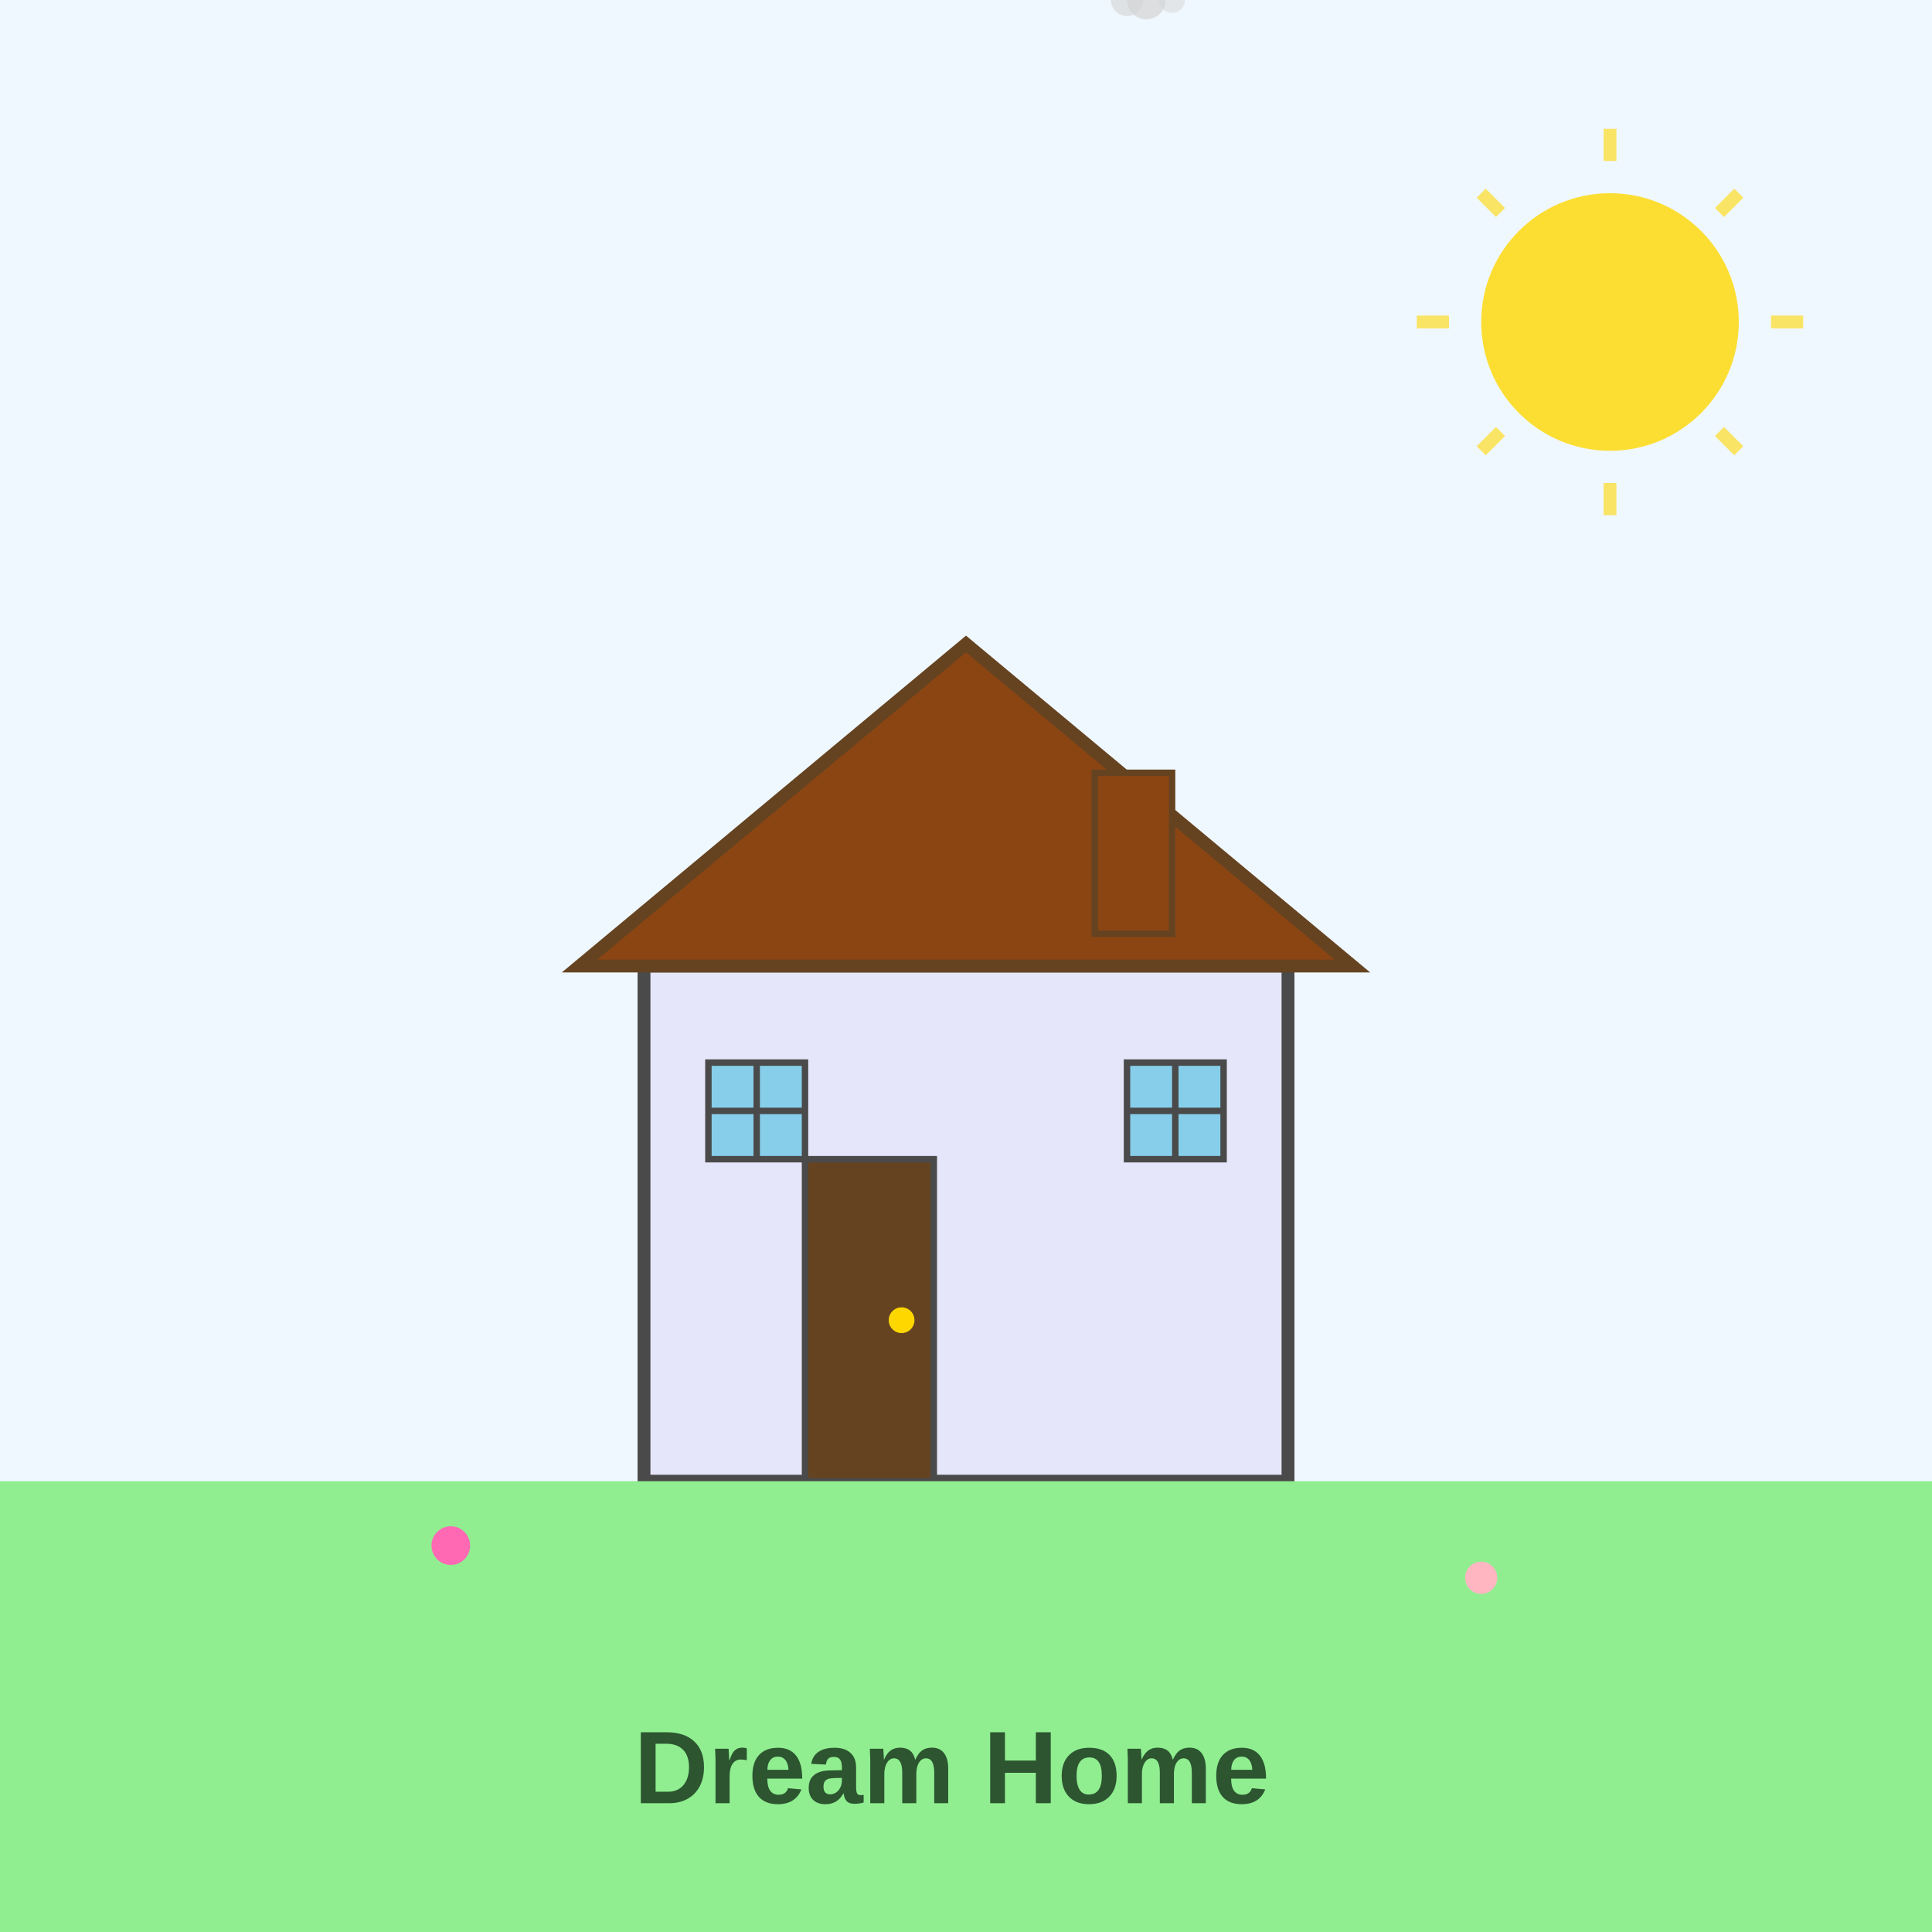
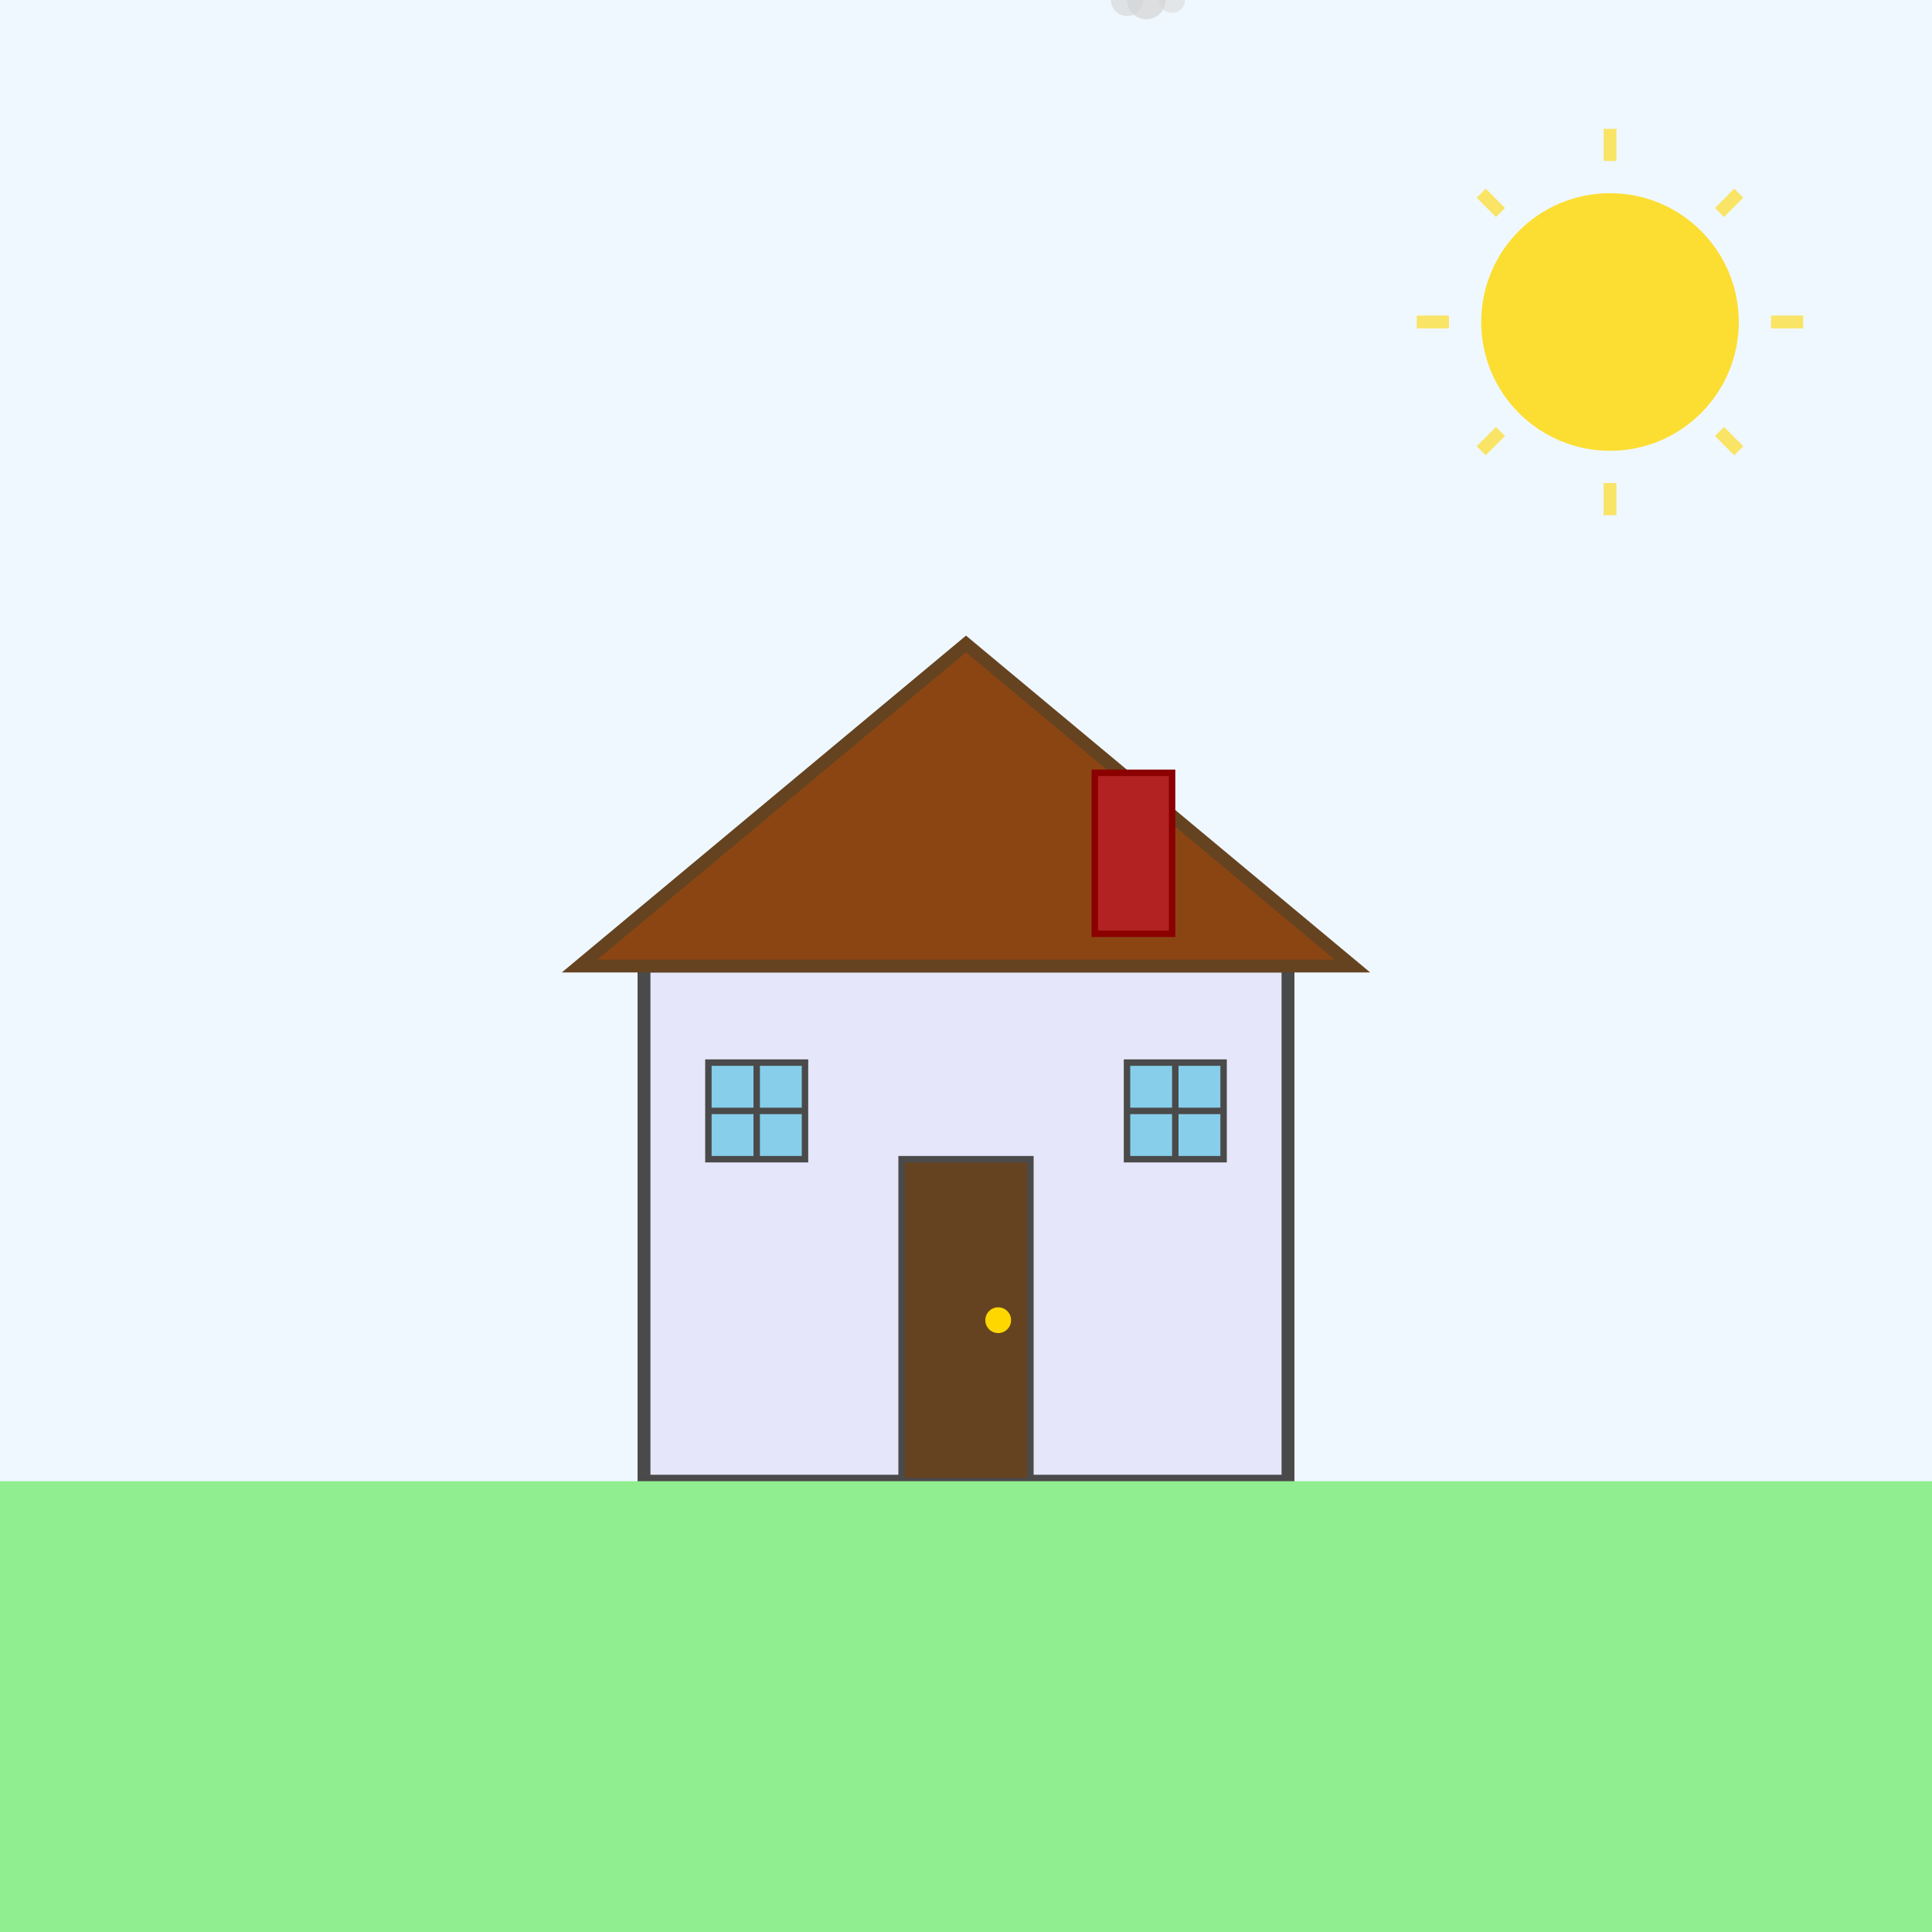
<svg xmlns="http://www.w3.org/2000/svg" viewBox="0 0 300 300" width="300" height="300">
  <rect width="300" height="300" fill="#f0f8ff" />
-   <rect x="100" y="150" width="100" height="80" fill="#e6e6fa" stroke="#4a4a4a" stroke-width="2">
-     <animateTransform attributeName="transform" type="scale" values="1;1.02;1" dur="3s" repeatCount="indefinite" />
-   </rect>
-   <polygon points="90,150 150,100 210,150" fill="#8b4513" stroke="#654321" stroke-width="2">
-     <animateTransform attributeName="transform" type="translate" values="0,0;0,-2;0,0" dur="2s" repeatCount="indefinite" />
-   </polygon>
-   <rect x="125" y="180" width="20" height="50" fill="#654321" stroke="#4a4a4a" stroke-width="1">
-     <animateTransform attributeName="transform" type="skewX" values="0;-5;0" dur="4s" repeatCount="indefinite" />
-   </rect>
-   <circle cx="140" cy="205" r="2" fill="#ffd700">
-     <animate attributeName="r" values="2;3;2" dur="2s" repeatCount="indefinite" />
-   </circle>
-   <rect x="110" y="165" width="15" height="15" fill="#87ceeb" stroke="#4a4a4a" stroke-width="1">
-     <animate attributeName="fill" values="#87ceeb;#ffffe0;#87ceeb" dur="5s" repeatCount="indefinite" />
-   </rect>
-   <rect x="175" y="165" width="15" height="15" fill="#87ceeb" stroke="#4a4a4a" stroke-width="1">
-     <animate attributeName="fill" values="#87ceeb;#ffffe0;#87ceeb" dur="5s" begin="1s" repeatCount="indefinite" />
-   </rect>
+   <rect x="100" y="150" width="100" height="80" fill="#e6e6fa" stroke="#4a4a4a" stroke-width="2" />
+   <polygon points="90,150 150,100 210,150" fill="#8b4513" stroke="#654321" stroke-width="2" />
+   <rect x="140" y="180" width="20" height="50" fill="#654321" stroke="#4a4a4a" stroke-width="1" />
+   <circle cx="155" cy="205" r="2" fill="#ffd700" />
+   <rect x="110" y="165" width="15" height="15" fill="#87ceeb" stroke="#4a4a4a" stroke-width="1" />
+   <rect x="175" y="165" width="15" height="15" fill="#87ceeb" stroke="#4a4a4a" stroke-width="1" />
  <line x1="117.5" y1="165" x2="117.5" y2="180" stroke="#4a4a4a" stroke-width="1" />
  <line x1="110" y1="172.5" x2="125" y2="172.5" stroke="#4a4a4a" stroke-width="1" />
  <line x1="182.5" y1="165" x2="182.5" y2="180" stroke="#4a4a4a" stroke-width="1" />
  <line x1="175" y1="172.5" x2="190" y2="172.5" stroke="#4a4a4a" stroke-width="1" />
-   <rect x="170" y="120" width="12" height="25" fill="#8b4513" stroke="#654321" stroke-width="1" />
+   <rect x="170" y="120" width="12" height="25" fill="#b22222" stroke="#8b0000" stroke-width="1" />
  <g>
    <circle cx="178" r="3" fill="#d3d3d3" opacity="0.7">
      <animate attributeName="cy" values="115;80;115" dur="3s" repeatCount="indefinite" />
      <animate attributeName="opacity" values="0.7;0.2;0.7" dur="3s" repeatCount="indefinite" />
    </circle>
    <circle cx="182" r="2" fill="#d3d3d3" opacity="0.5">
      <animate attributeName="cy" values="110;75;110" dur="3.5s" repeatCount="indefinite" />
      <animate attributeName="opacity" values="0.5;0.1;0.5" dur="3.5s" repeatCount="indefinite" />
    </circle>
    <circle cx="175" r="2.5" fill="#d3d3d3" opacity="0.6">
      <animate attributeName="cy" values="108;70;108" dur="4s" repeatCount="indefinite" />
      <animate attributeName="opacity" values="0.6;0.1;0.6" dur="4s" repeatCount="indefinite" />
    </circle>
  </g>
  <rect x="0" y="230" width="300" height="70" fill="#90ee90" />
-   <g>
-     <circle cx="70" cy="240" r="3" fill="#ff69b4">
-       <animate attributeName="r" values="3;4;3" dur="2s" repeatCount="indefinite" />
-     </circle>
-     <circle cx="230" cy="245" r="2.5" fill="#ffb6c1">
-       <animate attributeName="r" values="2.5;3.5;2.5" dur="2.5s" repeatCount="indefinite" />
-     </circle>
-   </g>
  <circle cx="250" cy="50" r="20" fill="#ffd700" opacity="0.8">
    <animateTransform attributeName="transform" type="rotate" values="0 250 50;360 250 50" dur="10s" repeatCount="indefinite" />
  </circle>
  <g stroke="#ffd700" stroke-width="2" opacity="0.6">
    <line x1="250" y1="20" x2="250" y2="25" />
    <line x1="250" y1="75" x2="250" y2="80" />
    <line x1="220" y1="50" x2="225" y2="50" />
    <line x1="275" y1="50" x2="280" y2="50" />
    <line x1="230" y1="30" x2="233" y2="33" />
    <line x1="267" y1="67" x2="270" y2="70" />
    <line x1="270" y1="30" x2="267" y2="33" />
    <line x1="233" y1="67" x2="230" y2="70" />
    <animateTransform attributeName="transform" type="rotate" values="0 250 50;360 250 50" dur="10s" repeatCount="indefinite" />
  </g>
-   <text x="150" y="280" text-anchor="middle" font-family="Arial, sans-serif" font-size="16" font-weight="bold" fill="#2c5530">
-         Dream Home
-         <animate attributeName="opacity" values="1;0.7;1" dur="3s" repeatCount="indefinite" />
-   </text>
</svg>
